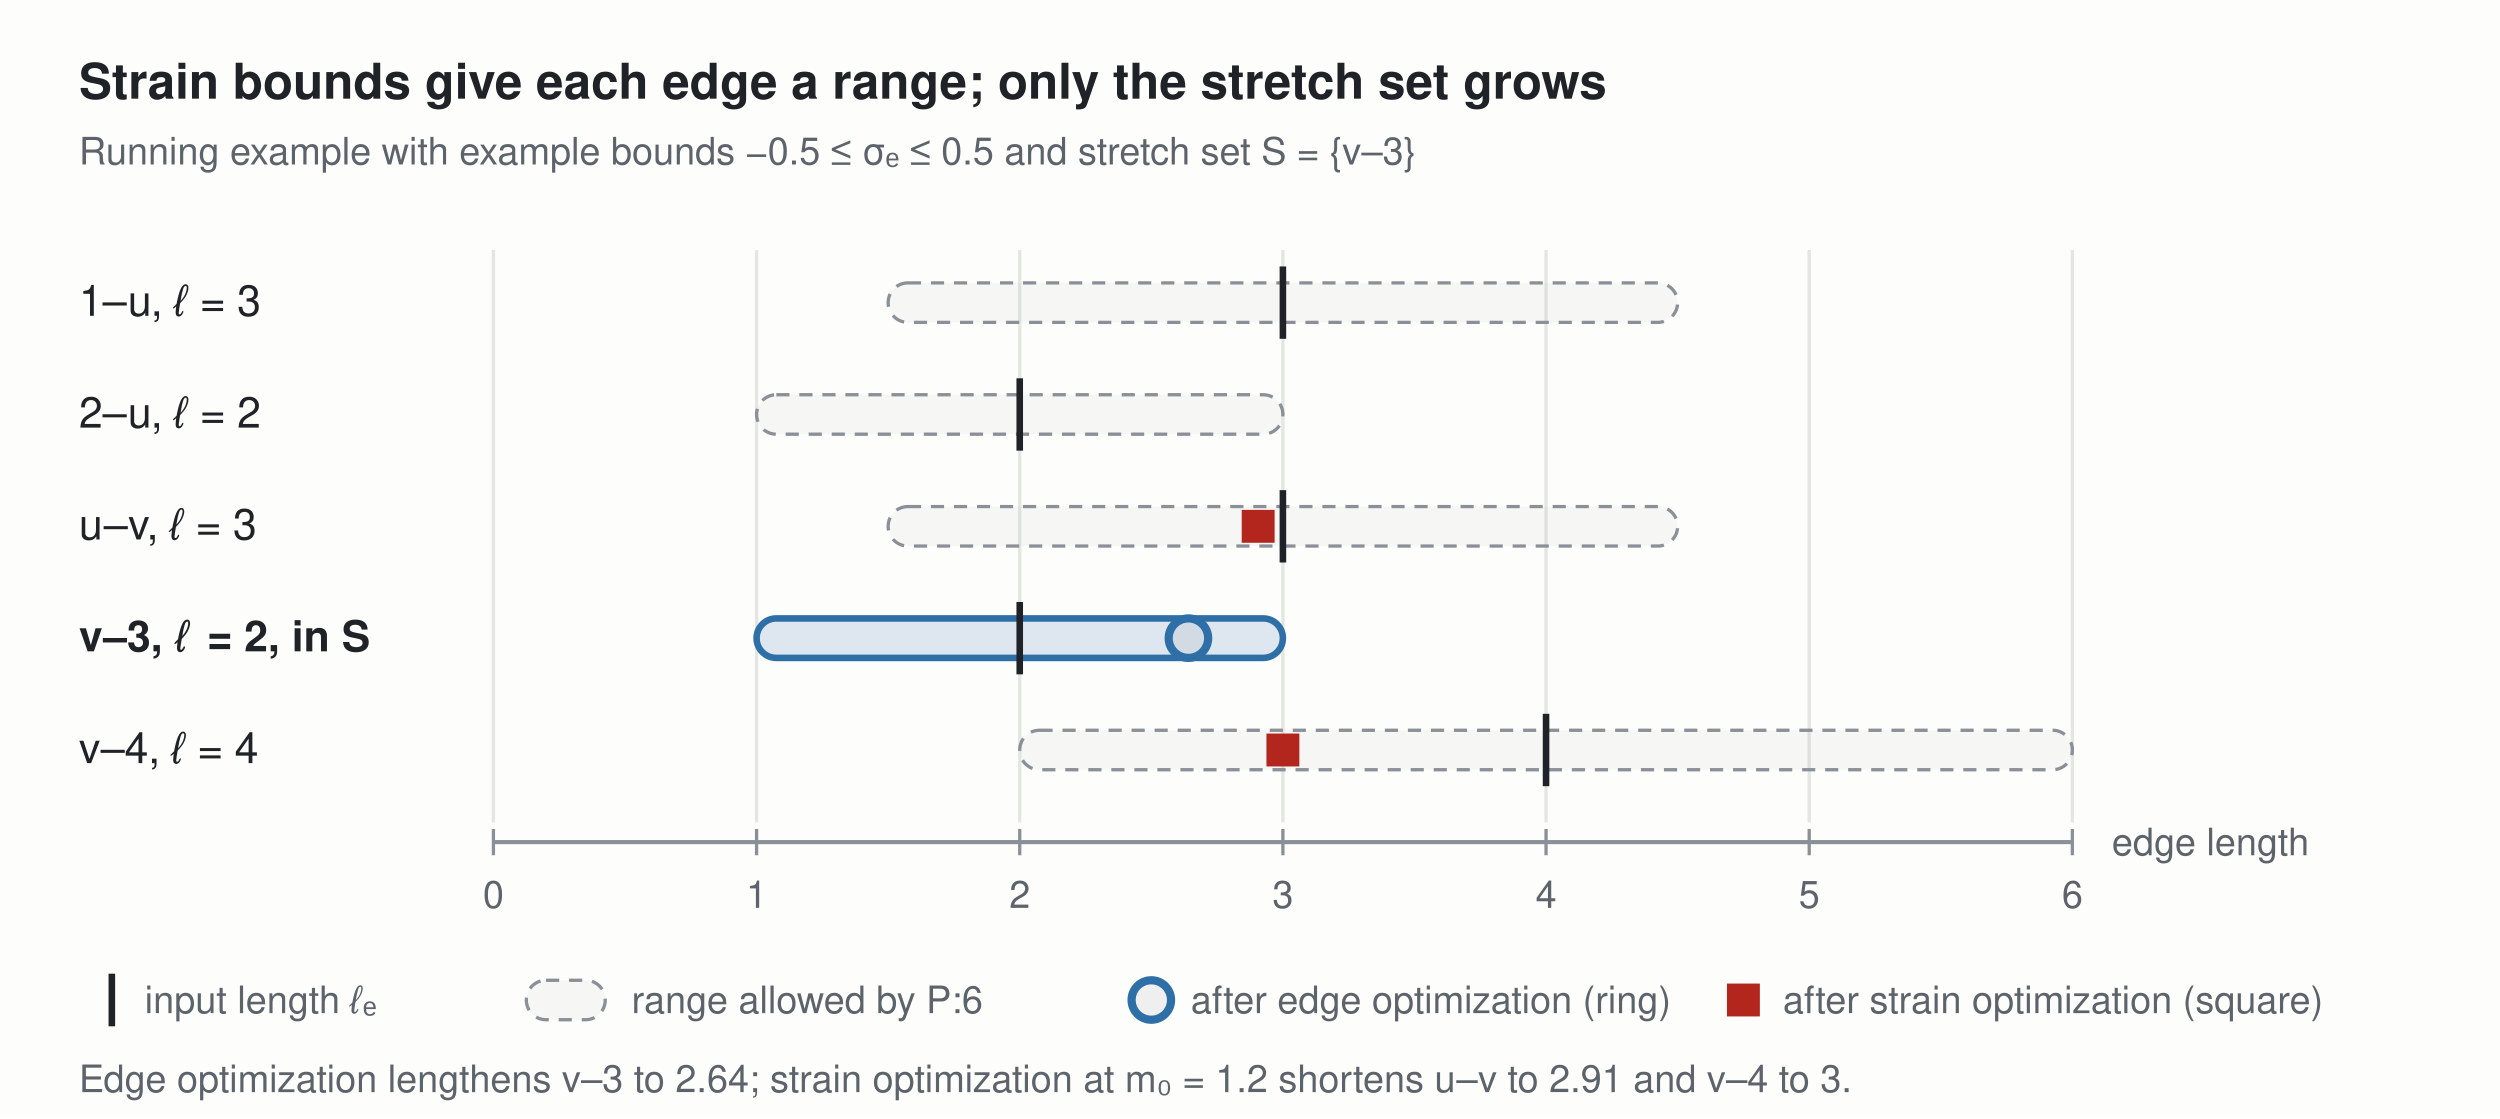
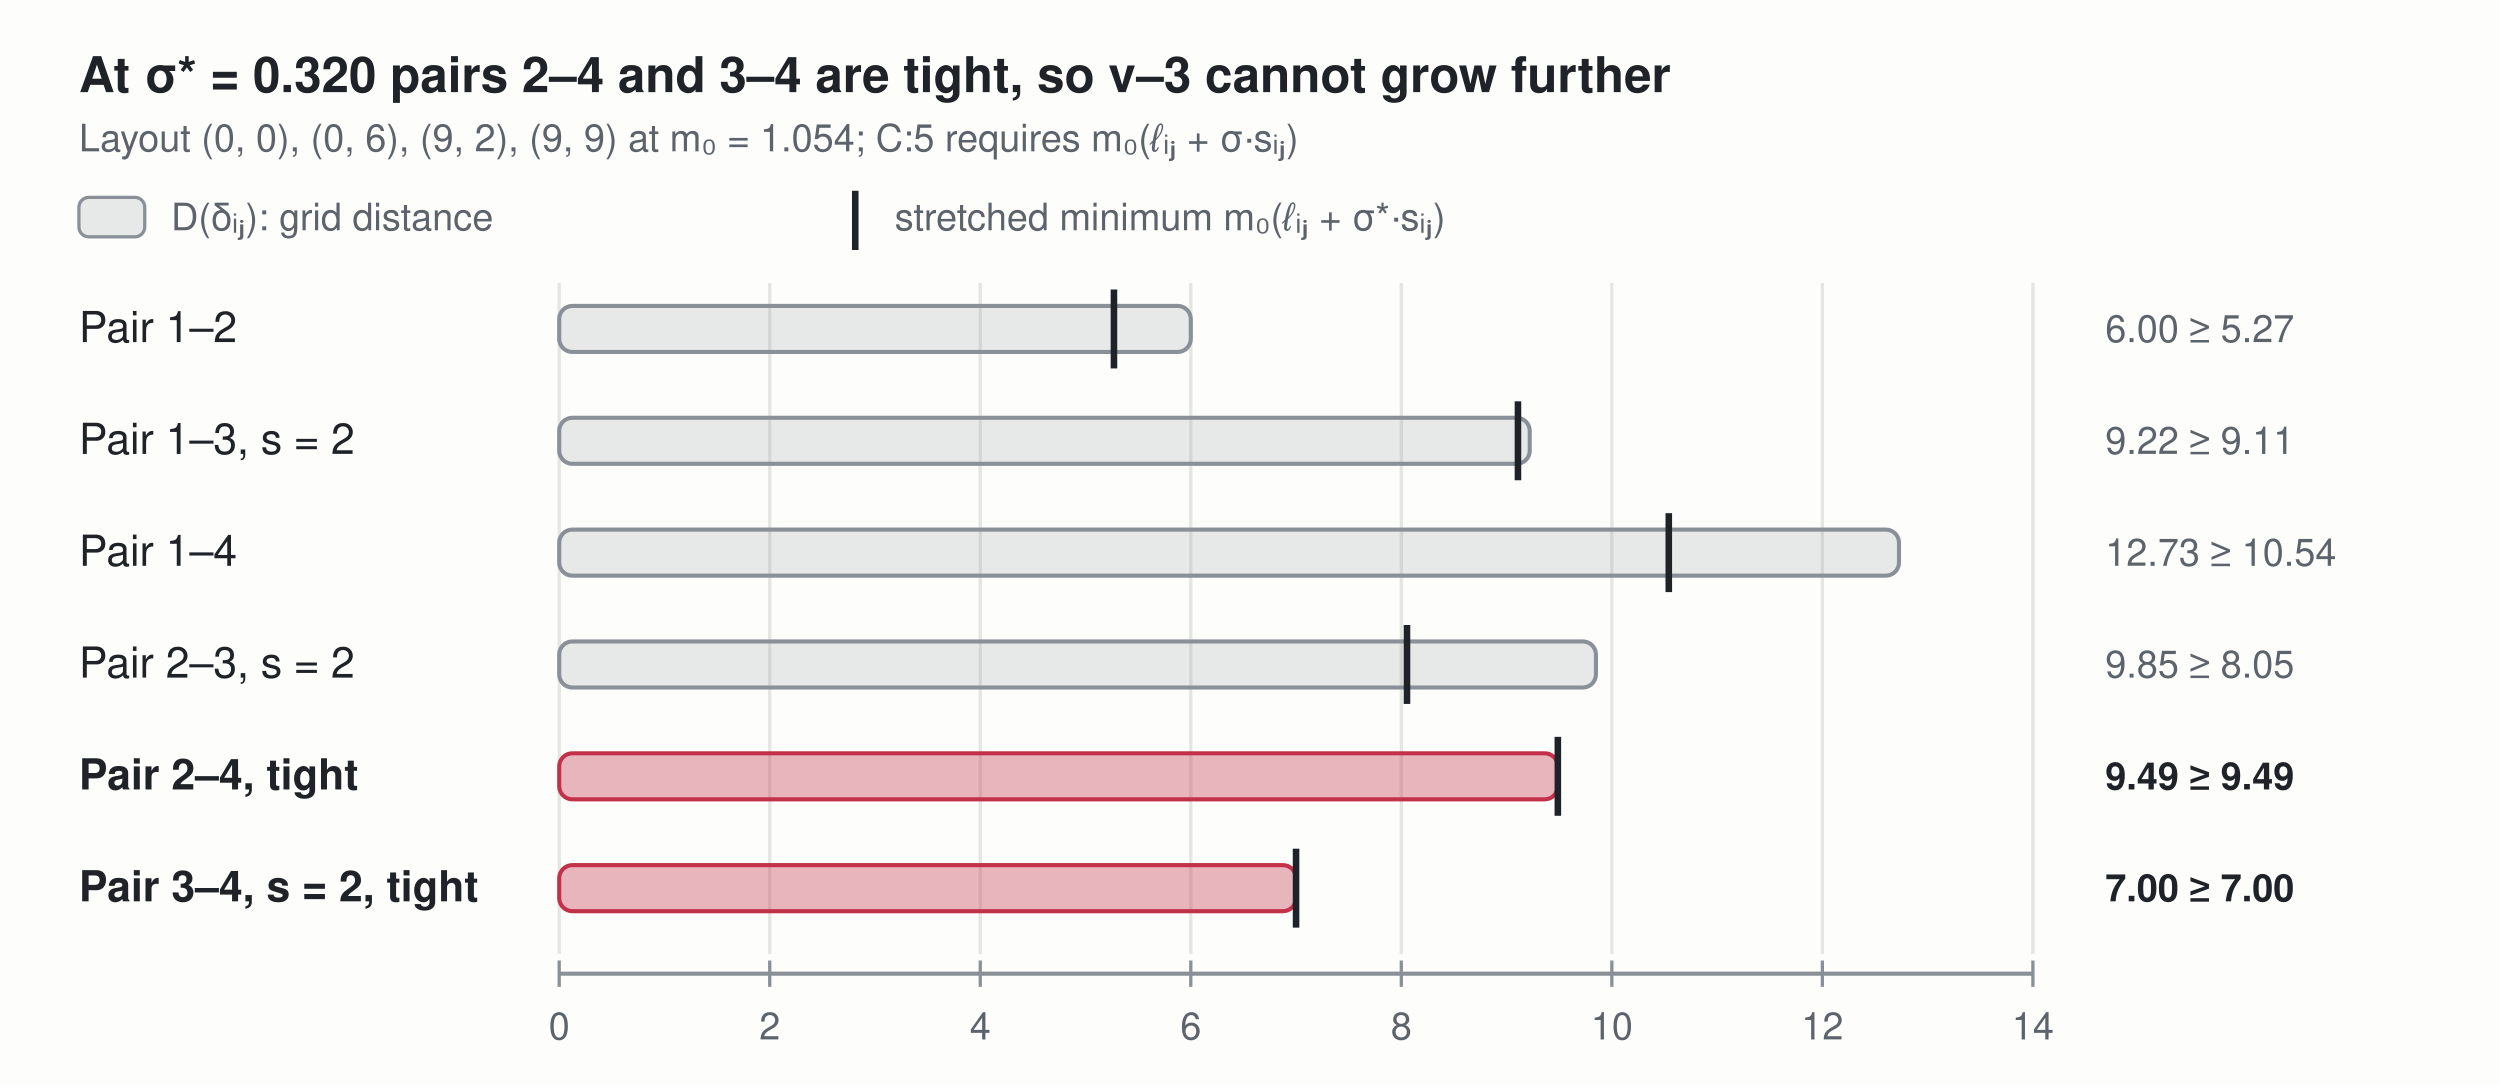
- <svg xmlns="http://www.w3.org/2000/svg" width="760" height="340" font-family="Archivo, -apple-system, system-ui, 'Segoe UI', Helvetica, Arial, sans-serif" viewBox="0 0 760 340" role="img" aria-label="Strain bounds give each edge a range of lengths, and only the stretch set grows in edge optimization" font-size="13">
-   <rect x="0" y="0" width="760" height="340" fill="#fdfdfb" />
-   <text data-claude-text-id="title" x="24" y="30" font-size="15" font-weight="600" fill="#1f2328">Strain bounds give each edge a range; only the stretch set grows</text>
-   <text data-claude-text-id="subtitle" x="24" y="50" font-size="11.5" fill="#5d636b">Running example with example bounds −0.5 ≤ σₑ ≤ 0.5 and stretch set S = {v–3}</text>
+ <svg xmlns="http://www.w3.org/2000/svg" width="760" height="330" font-family="Archivo, -apple-system, system-ui, 'Segoe UI', Helvetica, Arial, sans-serif" viewBox="0 0 760 330" role="img" aria-label="At the optimal stretch pairs 2-4 and 3-4 are tight, so v-3 cannot grow further" font-size="13">
+   <rect x="0" y="0" width="760" height="330" fill="#fdfdfb" />
+   <text data-claude-text-id="title" x="24" y="28" font-size="15" font-weight="600" fill="#1f2328">At σ* = 0.320 pairs 2–4 and 3–4 are tight, so v–3 cannot grow further</text>
+   <text data-claude-text-id="subtitle" x="24" y="46" font-size="11.5" fill="#5d636b">Layout (0, 0), (0, 6), (9, 2), (9, 9) at m₀ = 1.054; C:5 requires m₀(ℓᵢⱼ + σ·sᵢⱼ)</text>
+   <g data-claude-anchor="legend">
+     <rect x="24" y="60" width="20" height="12" rx="3" fill="#8a9097" fill-opacity="0.18" stroke="#8a9097" />
+     <text data-claude-text-id="leg-d" x="52" y="70" font-size="11.5" fill="#5d636b">D(δᵢⱼ): grid distance</text>
+     <line x1="260" y1="58" x2="260" y2="76" stroke="#1f2328" stroke-width="2" />
+     <text data-claude-text-id="leg-req" x="272" y="70" font-size="11.5" fill="#5d636b">stretched minimum m₀(ℓᵢⱼ + σ*·sᵢⱼ)</text>
+   </g>
  <g data-claude-anchor="gridlines">
-     <line x1="150" y1="76" x2="150" y2="250" stroke="#e3e6e1" />
-     <line x1="230" y1="76" x2="230" y2="250" stroke="#e3e6e1" />
-     <line x1="310" y1="76" x2="310" y2="250" stroke="#e3e6e1" />
-     <line x1="390" y1="76" x2="390" y2="250" stroke="#e3e6e1" />
-     <line x1="470" y1="76" x2="470" y2="250" stroke="#e3e6e1" />
-     <line x1="550" y1="76" x2="550" y2="250" stroke="#e3e6e1" />
-     <line x1="630" y1="76" x2="630" y2="250" stroke="#e3e6e1" />
+     <line x1="170" y1="86" x2="170" y2="290" stroke="#e3e6e1" />
+     <line x1="234" y1="86" x2="234" y2="290" stroke="#e3e6e1" />
+     <line x1="298" y1="86" x2="298" y2="290" stroke="#e3e6e1" />
+     <line x1="362" y1="86" x2="362" y2="290" stroke="#e3e6e1" />
+     <line x1="426" y1="86" x2="426" y2="290" stroke="#e3e6e1" />
+     <line x1="490" y1="86" x2="490" y2="290" stroke="#e3e6e1" />
+     <line x1="554" y1="86" x2="554" y2="290" stroke="#e3e6e1" />
+     <line x1="618" y1="86" x2="618" y2="290" stroke="#e3e6e1" />
  </g>
-   <g data-claude-anchor="edge-1u">
+   <g data-claude-anchor="pair-12">
    <g>
-       <rect x="270" y="86" width="240" height="12" rx="6" fill="#8a9097" fill-opacity="0.06" stroke="#8a9097" stroke-width="1" stroke-dasharray="4 3" />
-       <line x1="390" y1="81" x2="390" y2="103" stroke="#1f2328" stroke-width="2" />
+       <rect x="170" y="93" width="192" height="14" rx="4" fill="#8a9097" fill-opacity="0.18" stroke="#8a9097" stroke-width="1.25" />
+       <line x1="338.64" y1="88" x2="338.64" y2="112" stroke="#1f2328" stroke-width="2" />
+       <text x="640" y="104" font-size="11.5" font-weight="400" fill="#5d636b">6.00 ≥ 5.27</text>
    </g>
-     <text data-claude-text-id="e-1u" x="24" y="96" fill="#1f2328">1–u, ℓ = 3</text>
+     <text data-claude-text-id="p12" x="24" y="104" fill="#1f2328">Pair 1–2</text>
  </g>
-   <g data-claude-anchor="edge-2u">
+   <g data-claude-anchor="pair-13">
    <g>
-       <rect x="230" y="120" width="160" height="12" rx="6" fill="#8a9097" fill-opacity="0.06" stroke="#8a9097" stroke-width="1" stroke-dasharray="4 3" />
-       <line x1="310" y1="115" x2="310" y2="137" stroke="#1f2328" stroke-width="2" />
+       <rect x="170" y="127" width="295.04" height="14" rx="4" fill="#8a9097" fill-opacity="0.18" stroke="#8a9097" stroke-width="1.25" />
+       <line x1="461.456" y1="122" x2="461.456" y2="146" stroke="#1f2328" stroke-width="2" />
+       <text x="640" y="138" font-size="11.5" font-weight="400" fill="#5d636b">9.22 ≥ 9.11</text>
    </g>
-     <text data-claude-text-id="e-2u" x="24" y="130" fill="#1f2328">2–u, ℓ = 2</text>
+     <text data-claude-text-id="p13" x="24" y="138" fill="#1f2328">Pair 1–3, s = 2</text>
  </g>
-   <g data-claude-anchor="edge-uv">
+   <g data-claude-anchor="pair-14">
    <g>
-       <rect x="270" y="154" width="240" height="12" rx="6" fill="#8a9097" fill-opacity="0.06" stroke="#8a9097" stroke-width="1" stroke-dasharray="4 3" />
-       <line x1="390" y1="149" x2="390" y2="171" stroke="#1f2328" stroke-width="2" />
+       <rect x="170" y="161" width="407.296" height="14" rx="4" fill="#8a9097" fill-opacity="0.18" stroke="#8a9097" stroke-width="1.25" />
+       <line x1="507.312" y1="156" x2="507.312" y2="180" stroke="#1f2328" stroke-width="2" />
+       <text x="640" y="172" font-size="11.5" font-weight="400" fill="#5d636b">12.73 ≥ 10.54</text>
    </g>
-     <rect x="377.48" y="155" width="10" height="10" fill="#b3261e" />
-     <text data-claude-text-id="e-uv" x="24" y="164" fill="#1f2328">u–v, ℓ = 3</text>
+     <text data-claude-text-id="p14" x="24" y="172" fill="#1f2328">Pair 1–4</text>
  </g>
-   <g data-claude-anchor="edge-v3">
+   <g data-claude-anchor="pair-23">
    <g>
-       <rect x="230" y="188" width="160" height="12" rx="6" fill="#2f6fa8" fill-opacity="0.15" stroke="#2f6fa8" stroke-width="2" stroke-dasharray="none" />
-       <line x1="310" y1="183" x2="310" y2="205" stroke="#1f2328" stroke-width="2" />
+       <rect x="170" y="195" width="315.168" height="14" rx="4" fill="#8a9097" fill-opacity="0.18" stroke="#8a9097" stroke-width="1.25" />
+       <line x1="427.728" y1="190" x2="427.728" y2="214" stroke="#1f2328" stroke-width="2" />
+       <text x="640" y="206" font-size="11.5" font-weight="400" fill="#5d636b">9.85 ≥ 8.05</text>
    </g>
-     <circle cx="361.28" cy="194" r="6" fill="rgba(107, 113, 120, 0.10)" stroke="#2f6fa8" stroke-width="2.5" />
-     <text data-claude-text-id="e-v3" x="24" y="198" font-weight="600" fill="#1f2328">v–3, ℓ = 2, in S</text>
+     <text data-claude-text-id="p23" x="24" y="206" fill="#1f2328">Pair 2–3, s = 2</text>
  </g>
-   <g data-claude-anchor="edge-v4">
+   <g data-claude-anchor="pair-24">
    <g>
-       <rect x="310" y="222" width="320" height="12" rx="6" fill="#8a9097" fill-opacity="0.06" stroke="#8a9097" stroke-width="1" stroke-dasharray="4 3" />
-       <line x1="470" y1="217" x2="470" y2="239" stroke="#1f2328" stroke-width="2" />
+       <rect x="170" y="229" width="303.584" height="14" rx="4" fill="#c2304a" fill-opacity="0.35" stroke="#c2304a" stroke-width="1.25" />
+       <line x1="473.584" y1="224" x2="473.584" y2="248" stroke="#1f2328" stroke-width="2" />
+       <text x="640" y="240" font-size="11.5" font-weight="600" fill="#1f2328">9.49 ≥ 9.49</text>
    </g>
-     <rect x="385" y="223" width="10" height="10" fill="#b3261e" />
-     <text data-claude-text-id="e-v4" x="24" y="232" fill="#1f2328">v–4, ℓ = 4</text>
+     <text data-claude-text-id="p24" x="24" y="240" font-weight="600" fill="#1f2328">Pair 2–4, tight</text>
+   </g>
+   <g data-claude-anchor="pair-34">
+     <g>
+       <rect x="170" y="263" width="224" height="14" rx="4" fill="#c2304a" fill-opacity="0.35" stroke="#c2304a" stroke-width="1.25" />
+       <line x1="394" y1="258" x2="394" y2="282" stroke="#1f2328" stroke-width="2" />
+       <text x="640" y="274" font-size="11.5" font-weight="600" fill="#1f2328">7.00 ≥ 7.00</text>
+     </g>
+     <text data-claude-text-id="p34" x="24" y="274" font-weight="600" fill="#1f2328">Pair 3–4, s = 2, tight</text>
  </g>
  <g data-claude-anchor="axis">
-     <line x1="150" y1="256" x2="630" y2="256" stroke="#8a9097" stroke-width="1.25" />
+     <line x1="170" y1="296" x2="618" y2="296" stroke="#8a9097" stroke-width="1.25" />
    <g>
-       <line x1="150" y1="252" x2="150" y2="260" stroke="#8a9097" />
-       <text x="150" y="276" text-anchor="middle" font-size="11.5" fill="#5d636b">0</text>
+       <line x1="170" y1="292" x2="170" y2="300" stroke="#8a9097" />
+       <text x="170" y="316" text-anchor="middle" font-size="11.5" fill="#5d636b">0</text>
    </g>
    <g>
-       <line x1="230" y1="252" x2="230" y2="260" stroke="#8a9097" />
-       <text x="230" y="276" text-anchor="middle" font-size="11.5" fill="#5d636b">1</text>
+       <line x1="234" y1="292" x2="234" y2="300" stroke="#8a9097" />
+       <text x="234" y="316" text-anchor="middle" font-size="11.5" fill="#5d636b">2</text>
    </g>
    <g>
-       <line x1="310" y1="252" x2="310" y2="260" stroke="#8a9097" />
-       <text x="310" y="276" text-anchor="middle" font-size="11.5" fill="#5d636b">2</text>
+       <line x1="298" y1="292" x2="298" y2="300" stroke="#8a9097" />
+       <text x="298" y="316" text-anchor="middle" font-size="11.5" fill="#5d636b">4</text>
    </g>
    <g>
-       <line x1="390" y1="252" x2="390" y2="260" stroke="#8a9097" />
-       <text x="390" y="276" text-anchor="middle" font-size="11.5" fill="#5d636b">3</text>
+       <line x1="362" y1="292" x2="362" y2="300" stroke="#8a9097" />
+       <text x="362" y="316" text-anchor="middle" font-size="11.5" fill="#5d636b">6</text>
    </g>
    <g>
-       <line x1="470" y1="252" x2="470" y2="260" stroke="#8a9097" />
-       <text x="470" y="276" text-anchor="middle" font-size="11.5" fill="#5d636b">4</text>
+       <line x1="426" y1="292" x2="426" y2="300" stroke="#8a9097" />
+       <text x="426" y="316" text-anchor="middle" font-size="11.5" fill="#5d636b">8</text>
    </g>
    <g>
-       <line x1="550" y1="252" x2="550" y2="260" stroke="#8a9097" />
-       <text x="550" y="276" text-anchor="middle" font-size="11.5" fill="#5d636b">5</text>
+       <line x1="490" y1="292" x2="490" y2="300" stroke="#8a9097" />
+       <text x="490" y="316" text-anchor="middle" font-size="11.5" fill="#5d636b">10</text>
    </g>
    <g>
-       <line x1="630" y1="252" x2="630" y2="260" stroke="#8a9097" />
-       <text x="630" y="276" text-anchor="middle" font-size="11.5" fill="#5d636b">6</text>
+       <line x1="554" y1="292" x2="554" y2="300" stroke="#8a9097" />
+       <text x="554" y="316" text-anchor="middle" font-size="11.5" fill="#5d636b">12</text>
    </g>
-     <text data-claude-text-id="axis-name" x="642" y="260" font-size="11.5" fill="#5d636b">edge length</text>
+     <g>
+       <line x1="618" y1="292" x2="618" y2="300" stroke="#8a9097" />
+       <text x="618" y="316" text-anchor="middle" font-size="11.5" fill="#5d636b">14</text>
+     </g>
  </g>
-   <g data-claude-anchor="legend">
-     <line x1="34" y1="296" x2="34" y2="312" stroke="#1f2328" stroke-width="2" />
-     <text data-claude-text-id="leg-l" x="44" y="308" font-size="11.5" fill="#5d636b">input length ℓₑ</text>
-     <rect x="160" y="298" width="24" height="12" rx="6" fill="#8a9097" fill-opacity="0.06" stroke="#8a9097" stroke-width="1" stroke-dasharray="4 3" />
-     <text data-claude-text-id="leg-range" x="192" y="308" font-size="11.5" fill="#5d636b">range allowed by P:6</text>
-     <circle cx="350" cy="304" r="6" fill="rgba(107, 113, 120, 0.10)" stroke="#2f6fa8" stroke-width="2.5" />
-     <text data-claude-text-id="leg-edge" x="362" y="308" font-size="11.5" fill="#5d636b">after edge optimization (ring)</text>
-     <rect x="525" y="299" width="10" height="10" fill="#b3261e" />
-     <text data-claude-text-id="leg-strain" x="542" y="308" font-size="11.5" fill="#5d636b">after strain optimization (square)</text>
-   </g>
-   <text data-claude-text-id="note" x="24" y="332" font-size="11.5" fill="#5d636b">Edge optimization lengthens v–3 to 2.64; strain optimization at m₀ = 1.2 shortens u–v to 2.91 and v–4 to 3.</text>
</svg>
